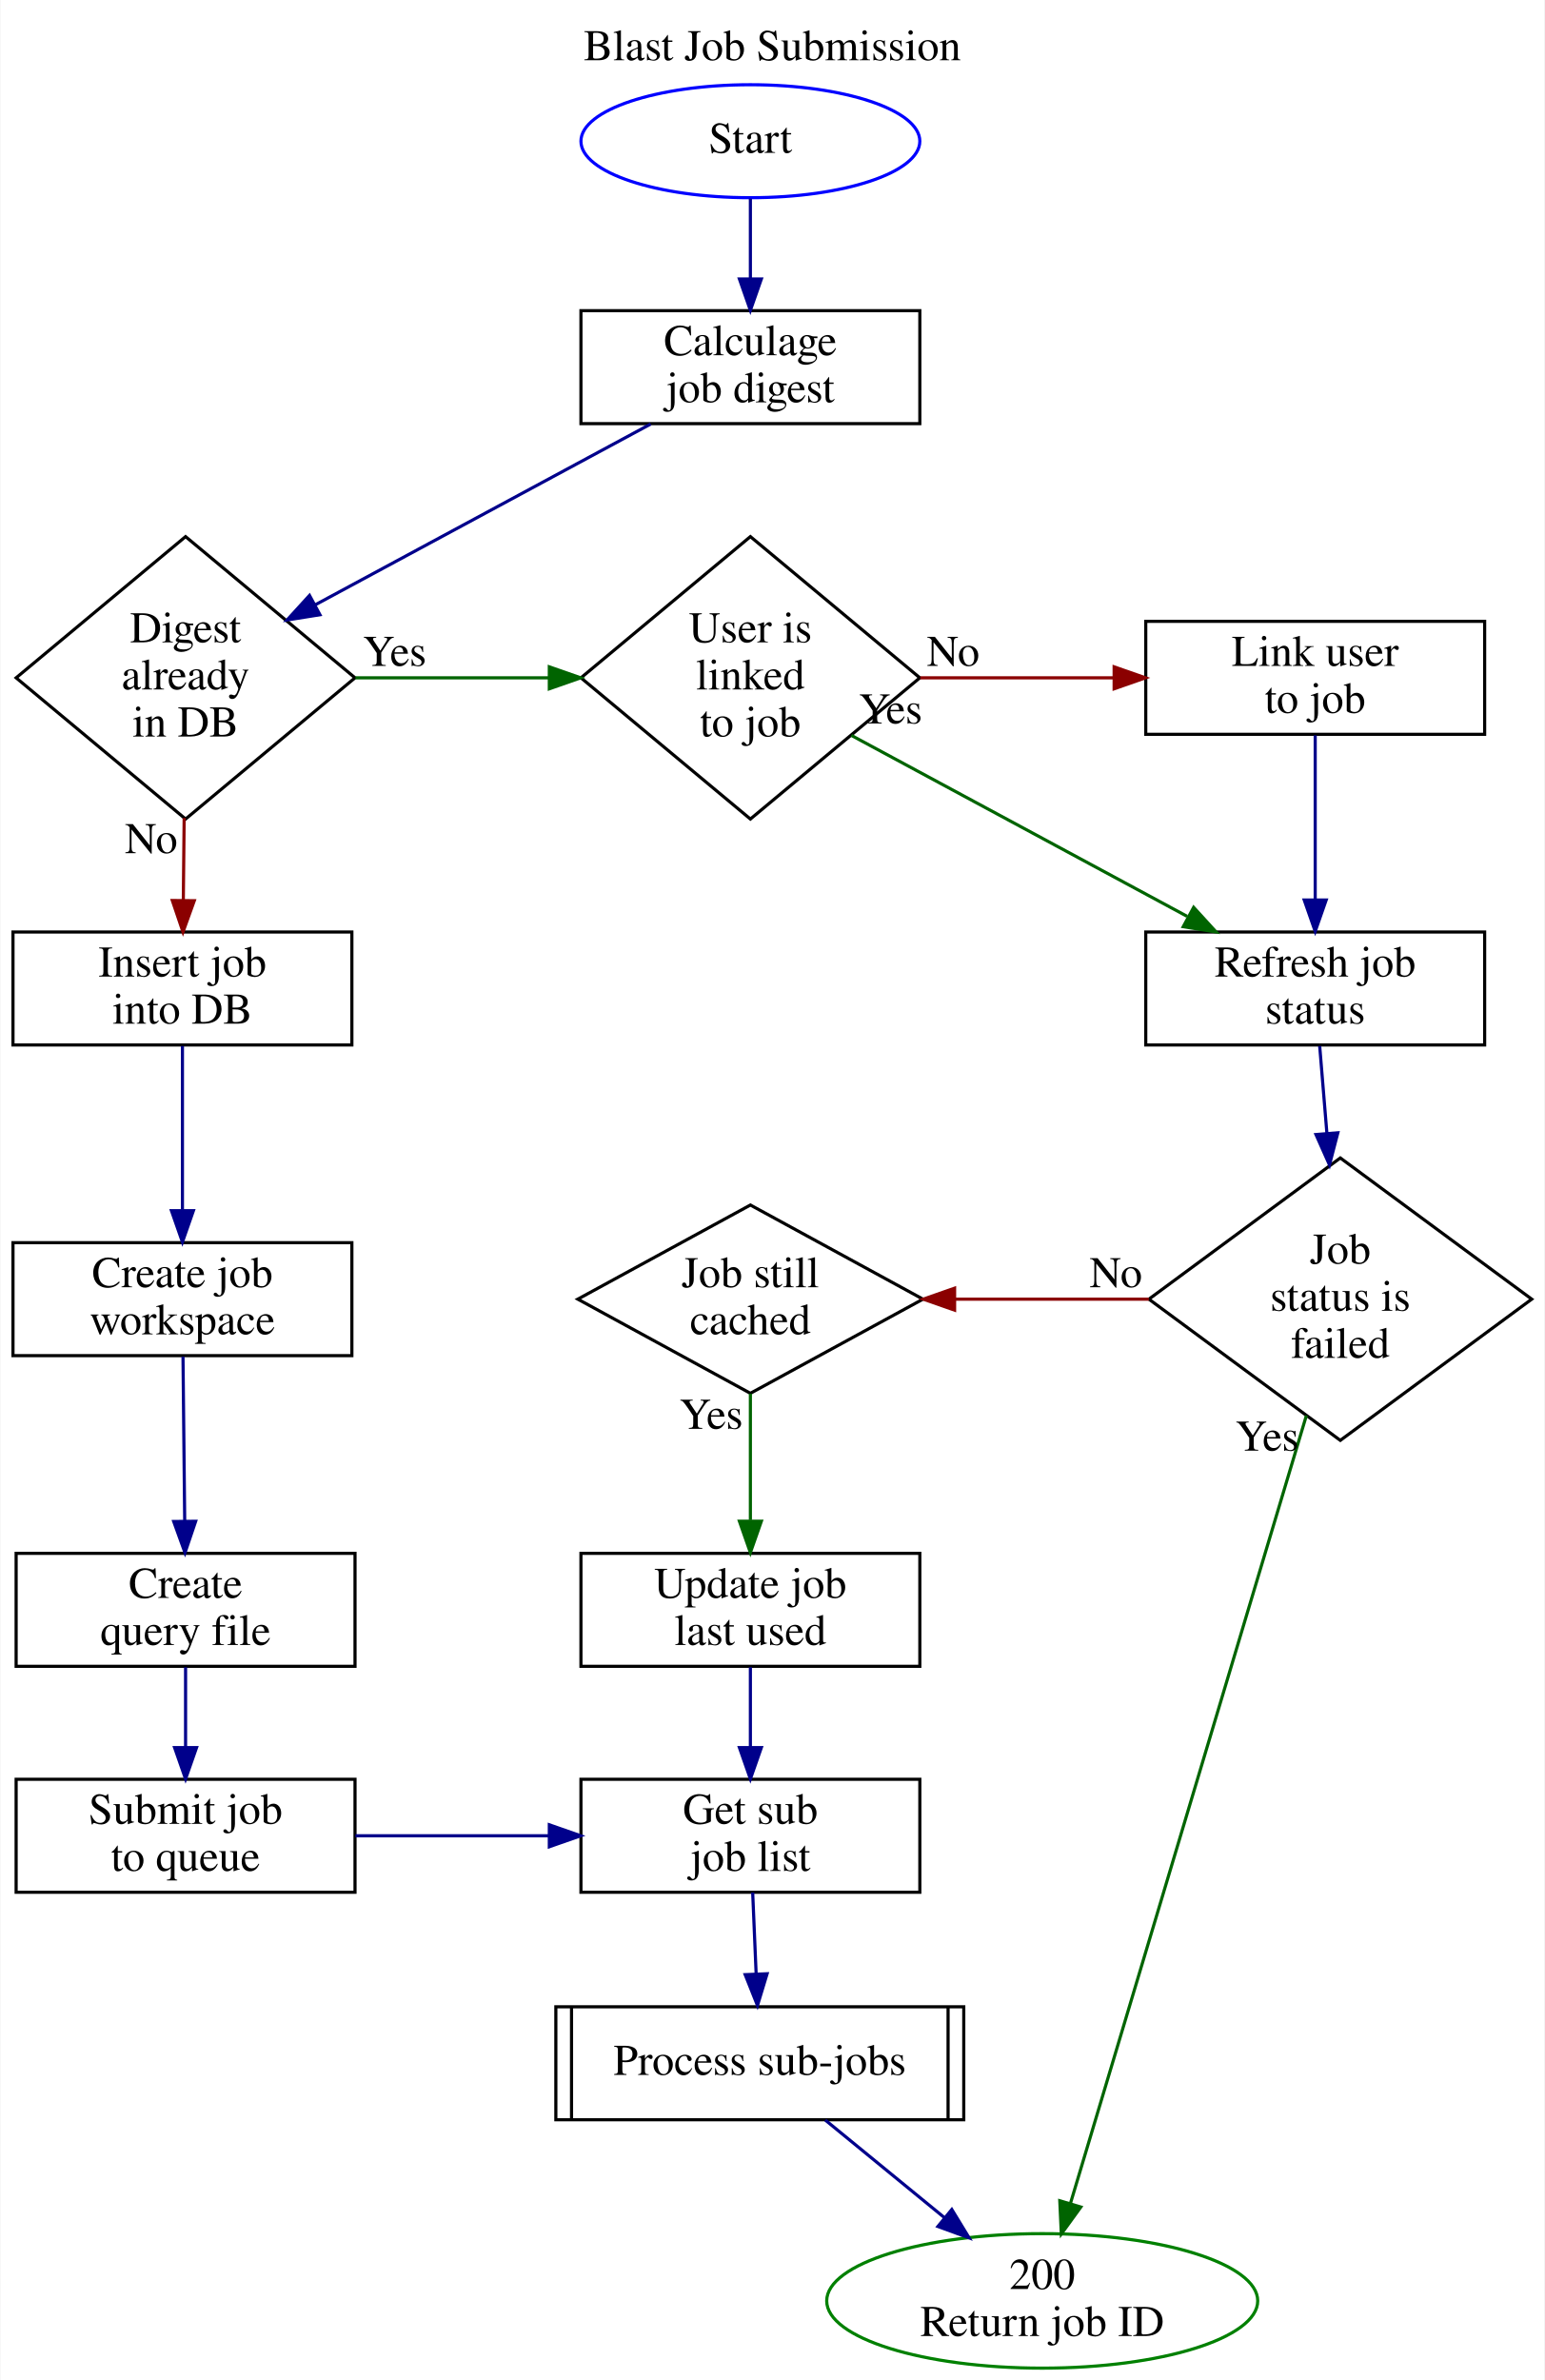
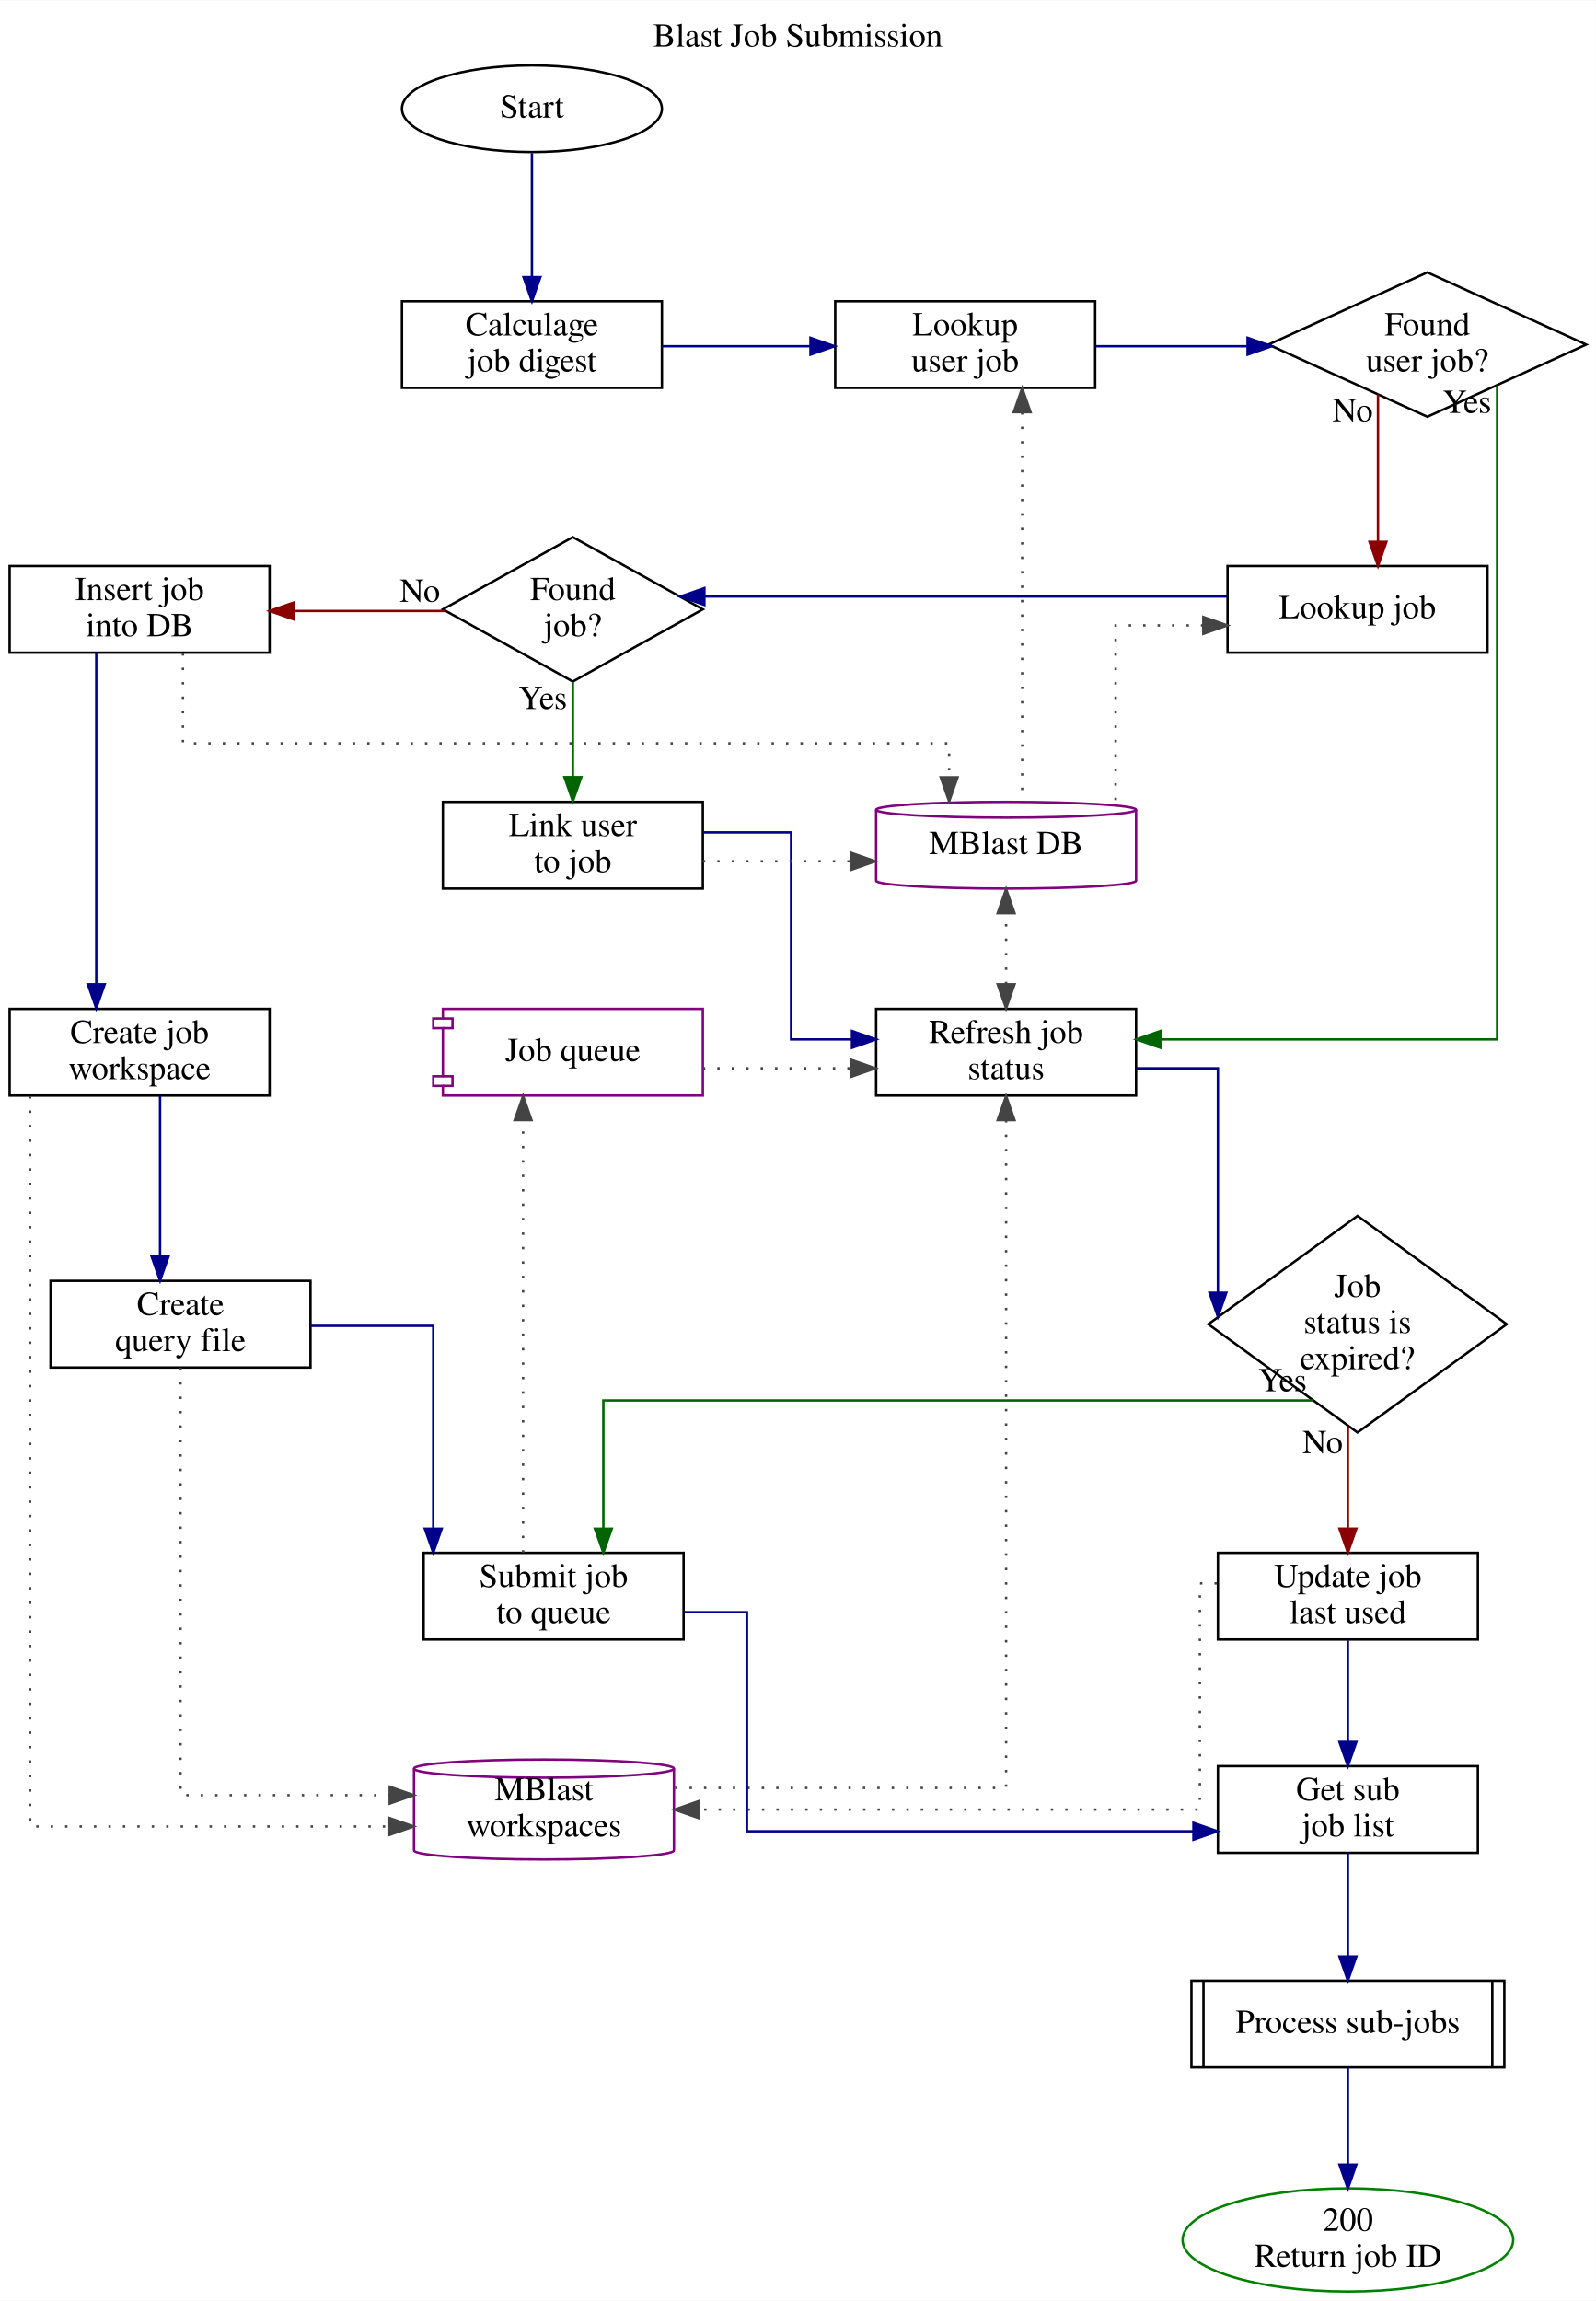
- <svg xmlns="http://www.w3.org/2000/svg" width="492pt" height="758pt" viewBox="0.00 0.00 492.00 758.43">
-   <g id="graph0" class="graph" transform="scale(1 1) rotate(0) translate(4 754.43)">
-     <polygon fill="white" stroke="transparent" points="-4,4 -4,-754.43 488,-754.43 488,4 -4,4" />
-     <text text-anchor="middle" x="242" y="-735.23" font-family="Times,serif" font-size="14.00">Blast Job Submission</text>
+ <svg xmlns="http://www.w3.org/2000/svg" width="663pt" height="956pt" viewBox="0.00 0.00 663.00 955.68">
+   <g id="graph0" class="graph" transform="scale(1 1) rotate(0) translate(4 951.68)">
+     <polygon fill="white" stroke="transparent" points="-4,4 -4,-951.68 659,-951.68 659,4 -4,4" />
+     <text text-anchor="middle" x="327.5" y="-932.48" font-family="Times,serif" font-size="14.00">Blast Job Submission</text>
    <g id="node1" class="node">
-       <ellipse fill="none" stroke="blue" cx="235" cy="-709.43" rx="54" ry="18" />
-       <text text-anchor="middle" x="235" y="-705.73" font-family="Times,serif" font-size="14.00">Start</text>
+       <ellipse fill="none" stroke="black" cx="217" cy="-906.68" rx="54" ry="18" />
+       <text text-anchor="middle" x="217" y="-902.98" font-family="Times,serif" font-size="14.00">Start</text>
    </g>
    <g id="node2" class="node">
-       <polygon fill="none" stroke="black" points="289,-655.43 181,-655.43 181,-619.43 289,-619.43 289,-655.43" />
-       <text text-anchor="middle" x="235" y="-641.23" font-family="Times,serif" font-size="14.00">Calculage</text>
-       <text text-anchor="middle" x="235" y="-626.23" font-family="Times,serif" font-size="14.00">job digest</text>
+       <polygon fill="none" stroke="black" points="271,-826.68 163,-826.68 163,-790.68 271,-790.68 271,-826.68" />
+       <text text-anchor="middle" x="217" y="-812.48" font-family="Times,serif" font-size="14.00">Calculage</text>
+       <text text-anchor="middle" x="217" y="-797.48" font-family="Times,serif" font-size="14.00">job digest</text>
    </g>
    <g id="edge1" class="edge">
-       <path fill="none" stroke="darkblue" d="M235,-691.12C235,-683.41 235,-674.14 235,-665.54" />
-       <polygon fill="darkblue" stroke="darkblue" points="238.5,-665.53 235,-655.53 231.5,-665.53 238.5,-665.53" />
+       <path fill="none" stroke="darkblue" d="M217,-888.24C217,-888.24 217,-836.7 217,-836.7" />
+       <polygon fill="darkblue" stroke="darkblue" points="220.5,-836.7 217,-826.7 213.5,-836.7 220.5,-836.7" />
    </g>
    <g id="node3" class="node">
-       <polygon fill="none" stroke="black" points="55,-583.43 1,-538.43 55,-493.43 109,-538.43 55,-583.43" />
-       <text text-anchor="middle" x="55" y="-549.73" font-family="Times,serif" font-size="14.00">Digest</text>
-       <text text-anchor="middle" x="55" y="-534.73" font-family="Times,serif" font-size="14.00">already</text>
-       <text text-anchor="middle" x="55" y="-519.73" font-family="Times,serif" font-size="14.00">in DB</text>
+       <polygon fill="none" stroke="black" points="451,-826.68 343,-826.68 343,-790.68 451,-790.68 451,-826.68" />
+       <text text-anchor="middle" x="397" y="-812.48" font-family="Times,serif" font-size="14.00">Lookup</text>
+       <text text-anchor="middle" x="397" y="-797.48" font-family="Times,serif" font-size="14.00">user job</text>
    </g>
    <g id="edge2" class="edge">
-       <path fill="none" stroke="darkblue" d="M203.23,-619.31C173.44,-603.25 128.71,-579.15 96.19,-561.62" />
-       <polygon fill="darkblue" stroke="darkblue" points="97.82,-558.53 87.36,-556.86 94.5,-564.69 97.82,-558.53" />
+       <path fill="none" stroke="darkblue" d="M271.01,-808C271.01,-808 332.72,-808 332.72,-808" />
+       <polygon fill="darkblue" stroke="darkblue" points="332.72,-811.5 342.72,-808 332.72,-804.5 332.72,-811.5" />
+     </g>
+     <g id="node4" class="node">
+       <polygon fill="none" stroke="black" points="589,-838.68 523,-808.68 589,-778.68 655,-808.68 589,-838.68" />
+       <text text-anchor="middle" x="589" y="-812.48" font-family="Times,serif" font-size="14.00">Found</text>
+       <text text-anchor="middle" x="589" y="-797.48" font-family="Times,serif" font-size="14.00">user job?</text>
+     </g>
+     <g id="edge3" class="edge">
+       <path fill="none" stroke="darkblue" d="M451.25,-808C451.25,-808 514.33,-808 514.33,-808" />
+       <polygon fill="darkblue" stroke="darkblue" points="514.33,-811.5 524.33,-808 514.33,-804.5 514.33,-811.5" />
+     </g>
+     <g id="node18" class="node">
+       <path fill="none" stroke="purple" d="M468,-615.4C468,-617.21 443.8,-618.68 414,-618.68 384.2,-618.68 360,-617.21 360,-615.4 360,-615.4 360,-585.95 360,-585.95 360,-584.14 384.2,-582.68 414,-582.68 443.8,-582.68 468,-584.14 468,-585.95 468,-585.95 468,-615.4 468,-615.4" />
+       <path fill="none" stroke="purple" d="M468,-615.4C468,-613.6 443.8,-612.13 414,-612.13 384.2,-612.13 360,-613.6 360,-615.4" />
+       <text text-anchor="middle" x="414" y="-596.98" font-family="Times,serif" font-size="14.00">MBlast DB</text>
+     </g>
+     <g id="edge4" class="edge">
+       <path fill="none" stroke="#444444" stroke-dasharray="1,5" d="M420.67,-780.58C420.67,-780.58 420.67,-618.88 420.67,-618.88" />
+       <polygon fill="#444444" stroke="#444444" points="417.17,-780.58 420.67,-790.58 424.17,-780.58 417.17,-780.58" />
+     </g>
+     <g id="node5" class="node">
+       <polygon fill="none" stroke="black" points="614,-716.68 506,-716.68 506,-680.68 614,-680.68 614,-716.68" />
+       <text text-anchor="middle" x="560" y="-694.98" font-family="Times,serif" font-size="14.00">Lookup job</text>
+     </g>
+     <g id="edge6" class="edge">
+       <path fill="none" stroke="darkred" d="M568.5,-787.99C568.5,-787.99 568.5,-726.72 568.5,-726.72" />
+       <polygon fill="darkred" stroke="darkred" points="572,-726.72 568.5,-716.72 565,-726.72 572,-726.72" />
+       <text text-anchor="middle" x="558" y="-776.79" font-family="Times,serif" font-size="14.00">No</text>
+     </g>
+     <g id="node10" class="node">
+       <polygon fill="none" stroke="black" points="468,-532.68 360,-532.68 360,-496.68 468,-496.68 468,-532.68" />
+       <text text-anchor="middle" x="414" y="-518.48" font-family="Times,serif" font-size="14.00">Refresh job</text>
+       <text text-anchor="middle" x="414" y="-503.48" font-family="Times,serif" font-size="14.00">status</text>
+     </g>
+     <g id="edge5" class="edge">
+       <path fill="none" stroke="darkgreen" d="M618,-791.48C618,-729.34 618,-520 618,-520 618,-520 478.13,-520 478.13,-520" />
+       <polygon fill="darkgreen" stroke="darkgreen" points="478.13,-516.5 468.13,-520 478.13,-523.5 478.13,-516.5" />
+       <text text-anchor="middle" x="605.5" y="-780.28" font-family="Times,serif" font-size="14.00">Yes</text>
+     </g>
+     <g id="edge8" class="edge">
+       <path fill="none" stroke="#444444" stroke-dasharray="1,5" d="M495.93,-692C495.93,-692 459.5,-692 459.5,-692 459.5,-692 459.5,-644.31 459.5,-617.85" />
+       <polygon fill="#444444" stroke="#444444" points="495.93,-695.5 505.93,-692 495.93,-688.5 495.93,-695.5" />
+     </g>
+     <g id="node6" class="node">
+       <polygon fill="none" stroke="black" points="234,-728.68 180,-698.68 234,-668.68 288,-698.68 234,-728.68" />
+       <text text-anchor="middle" x="234" y="-702.48" font-family="Times,serif" font-size="14.00">Found</text>
+       <text text-anchor="middle" x="234" y="-687.48" font-family="Times,serif" font-size="14.00">job?</text>
+     </g>
+     <g id="edge7" class="edge">
+       <path fill="none" stroke="darkblue" d="M288.65,-704C288.65,-704 505.87,-704 505.87,-704" />
+       <polygon fill="darkblue" stroke="darkblue" points="288.65,-700.5 278.65,-704 288.65,-707.5 288.65,-700.5" />
+     </g>
+     <g id="node13" class="node">
+       <polygon fill="none" stroke="black" points="288,-618.68 180,-618.68 180,-582.68 288,-582.68 288,-618.68" />
+       <text text-anchor="middle" x="234" y="-604.48" font-family="Times,serif" font-size="14.00">Link user</text>
+       <text text-anchor="middle" x="234" y="-589.48" font-family="Times,serif" font-size="14.00">to job</text>
+     </g>
+     <g id="edge9" class="edge">
+       <path fill="none" stroke="darkgreen" d="M234,-668.47C234,-668.47 234,-628.95 234,-628.95" />
+       <polygon fill="darkgreen" stroke="darkgreen" points="237.5,-628.95 234,-618.95 230.5,-628.95 237.5,-628.95" />
+       <text text-anchor="middle" x="221.5" y="-657.27" font-family="Times,serif" font-size="14.00">Yes</text>
+     </g>
+     <g id="node7" class="node">
+       <polygon fill="none" stroke="black" points="108,-532.68 0,-532.68 0,-496.68 108,-496.68 108,-532.68" />
+       <text text-anchor="middle" x="54" y="-518.48" font-family="Times,serif" font-size="14.00">Create job</text>
+       <text text-anchor="middle" x="54" y="-503.48" font-family="Times,serif" font-size="14.00">workspace</text>
+     </g>
+     <g id="node8" class="node">
+       <polygon fill="none" stroke="black" points="125,-419.68 17,-419.68 17,-383.68 125,-383.68 125,-419.68" />
+       <text text-anchor="middle" x="71" y="-405.48" font-family="Times,serif" font-size="14.00">Create</text>
+       <text text-anchor="middle" x="71" y="-390.48" font-family="Times,serif" font-size="14.00">query file</text>
+     </g>
+     <g id="edge24" class="edge">
+       <path fill="none" stroke="darkblue" d="M62.5,-496.52C62.5,-496.52 62.5,-429.79 62.5,-429.79" />
+       <polygon fill="darkblue" stroke="darkblue" points="66,-429.79 62.5,-419.79 59,-429.79 66,-429.79" />
+     </g>
+     <g id="node19" class="node">
+       <path fill="none" stroke="purple" d="M276,-217.03C276,-219.11 251.8,-220.8 222,-220.8 192.2,-220.8 168,-219.11 168,-217.03 168,-217.03 168,-183.07 168,-183.07 168,-180.99 192.2,-179.3 222,-179.3 251.8,-179.3 276,-180.99 276,-183.07 276,-183.07 276,-217.03 276,-217.03" />
+       <path fill="none" stroke="purple" d="M276,-217.03C276,-214.95 251.8,-213.26 222,-213.26 192.2,-213.26 168,-214.95 168,-217.03" />
+       <text text-anchor="middle" x="222" y="-203.85" font-family="Times,serif" font-size="14.00">MBlast</text>
+       <text text-anchor="middle" x="222" y="-188.85" font-family="Times,serif" font-size="14.00">workspaces</text>
+     </g>
+     <g id="edge25" class="edge">
+       <path fill="none" stroke="#444444" stroke-dasharray="1,5" d="M8.5,-496.46C8.5,-428.41 8.5,-193 8.5,-193 8.5,-193 157.85,-193 157.85,-193" />
+       <polygon fill="#444444" stroke="#444444" points="157.85,-196.5 167.85,-193 157.85,-189.5 157.85,-196.5" />
+     </g>
+     <g id="node14" class="node">
+       <polygon fill="none" stroke="black" points="280,-306.68 172,-306.68 172,-270.68 280,-270.68 280,-306.68" />
+       <text text-anchor="middle" x="226" y="-292.48" font-family="Times,serif" font-size="14.00">Submit job</text>
+       <text text-anchor="middle" x="226" y="-277.48" font-family="Times,serif" font-size="14.00">to queue</text>
+     </g>
+     <g id="edge26" class="edge">
+       <path fill="none" stroke="darkblue" d="M125.04,-401C150.77,-401 176,-401 176,-401 176,-401 176,-316.72 176,-316.72" />
+       <polygon fill="darkblue" stroke="darkblue" points="179.5,-316.72 176,-306.72 172.5,-316.72 179.5,-316.72" />
+     </g>
+     <g id="edge27" class="edge">
+       <path fill="none" stroke="#444444" stroke-dasharray="1,5" d="M71,-383.62C71,-335.18 71,-206 71,-206 71,-206 157.91,-206 157.91,-206" />
+       <polygon fill="#444444" stroke="#444444" points="157.91,-209.5 167.91,-206 157.91,-202.5 157.91,-209.5" />
+     </g>
+     <g id="node9" class="node">
+       <polygon fill="none" stroke="black" points="108,-716.68 0,-716.68 0,-680.68 108,-680.68 108,-716.68" />
+       <text text-anchor="middle" x="54" y="-702.48" font-family="Times,serif" font-size="14.00">Insert job</text>
+       <text text-anchor="middle" x="54" y="-687.48" font-family="Times,serif" font-size="14.00">into DB</text>
+     </g>
+     <g id="edge10" class="edge">
+       <path fill="none" stroke="darkred" d="M118.01,-698C118.01,-698 180.96,-698 180.96,-698" />
+       <polygon fill="darkred" stroke="darkred" points="118.01,-694.5 108.01,-698 118.01,-701.5 118.01,-694.5" />
+       <text text-anchor="middle" x="170.46" y="-701.8" font-family="Times,serif" font-size="14.00">No</text>
+     </g>
+     <g id="edge11" class="edge">
+       <path fill="none" stroke="darkblue" d="M36,-680.36C36,-680.36 36,-542.92 36,-542.92" />
+       <polygon fill="darkblue" stroke="darkblue" points="39.5,-542.92 36,-532.92 32.5,-542.92 39.5,-542.92" />
+     </g>
+     <g id="edge12" class="edge">
+       <path fill="none" stroke="#444444" stroke-dasharray="1,5" d="M72,-680.45C72,-664.21 72,-643 72,-643 72,-643 390.33,-643 390.33,-643 390.33,-643 390.33,-628.87 390.33,-628.87" />
+       <polygon fill="#444444" stroke="#444444" points="393.83,-628.87 390.33,-618.87 386.83,-628.87 393.83,-628.87" />
+     </g>
+     <g id="node11" class="node">
+       <polygon fill="none" stroke="black" points="560,-446.68 498,-401.68 560,-356.68 622,-401.68 560,-446.68" />
+       <text text-anchor="middle" x="560" y="-412.98" font-family="Times,serif" font-size="14.00">Job</text>
+       <text text-anchor="middle" x="560" y="-397.98" font-family="Times,serif" font-size="14.00">status is</text>
+       <text text-anchor="middle" x="560" y="-382.98" font-family="Times,serif" font-size="14.00">expired?</text>
+     </g>
+     <g id="edge16" class="edge">
+       <path fill="none" stroke="darkblue" d="M468.23,-508C486.34,-508 502,-508 502,-508 502,-508 502,-414.74 502,-414.74" />
+       <polygon fill="darkblue" stroke="darkblue" points="505.5,-414.74 502,-404.74 498.5,-414.74 505.5,-414.74" />
+     </g>
+     <g id="edge17" class="edge">
+       <path fill="none" stroke="#444444" stroke-dasharray="1,5" d="M414,-542.91C414,-542.91 414,-572.46 414,-572.46" />
+       <polygon fill="#444444" stroke="#444444" points="410.5,-572.46 414,-582.46 417.5,-572.46 410.5,-572.46" />
+       <polygon fill="#444444" stroke="#444444" points="417.5,-542.91 414,-532.91 410.5,-542.91 417.5,-542.91" />
+     </g>
+     <g id="edge19" class="edge">
+       <path fill="none" stroke="#444444" stroke-dasharray="1,5" d="M414,-486.47C414,-486.47 414,-209 414,-209 414,-209 333.03,-209 276.25,-209" />
+       <polygon fill="#444444" stroke="#444444" points="410.5,-486.47 414,-496.47 417.5,-486.47 410.5,-486.47" />
    </g>
    <g id="node12" class="node">
-       <polygon fill="none" stroke="black" points="469,-556.43 361,-556.43 361,-520.43 469,-520.43 469,-556.43" />
-       <text text-anchor="middle" x="415" y="-542.23" font-family="Times,serif" font-size="14.00">Link user</text>
-       <text text-anchor="middle" x="415" y="-527.23" font-family="Times,serif" font-size="14.00">to job</text>
-     </g>
-     <g id="node4" class="node">
-       <polygon fill="none" stroke="black" points="235,-583.43 181,-538.43 235,-493.43 289,-538.43 235,-583.43" />
-       <text text-anchor="middle" x="235" y="-549.73" font-family="Times,serif" font-size="14.00">User is</text>
-       <text text-anchor="middle" x="235" y="-534.73" font-family="Times,serif" font-size="14.00">linked</text>
-       <text text-anchor="middle" x="235" y="-519.73" font-family="Times,serif" font-size="14.00">to job</text>
-     </g>
-     <g id="edge3" class="edge">
-       <path fill="none" stroke="darkgreen" d="M109.14,-538.43C129.7,-538.43 150.26,-538.43 170.83,-538.43" />
-       <polygon fill="darkgreen" stroke="darkgreen" points="170.92,-541.93 180.92,-538.43 170.92,-534.93 170.92,-541.93" />
-       <text text-anchor="middle" x="121.64" y="-542.23" font-family="Times,serif" font-size="14.00">Yes</text>
-     </g>
-     <g id="node7" class="node">
-       <polygon fill="none" stroke="black" points="108,-457.43 0,-457.43 0,-421.43 108,-421.43 108,-457.43" />
-       <text text-anchor="middle" x="54" y="-443.23" font-family="Times,serif" font-size="14.00">Insert job</text>
-       <text text-anchor="middle" x="54" y="-428.23" font-family="Times,serif" font-size="14.00">into DB</text>
-     </g>
-     <g id="edge4" class="edge">
-       <path fill="none" stroke="darkred" d="M54.55,-493.75C54.46,-484.8 54.36,-475.63 54.28,-467.47" />
-       <polygon fill="darkred" stroke="darkred" points="57.78,-467.4 54.18,-457.43 50.78,-467.47 57.78,-467.4" />
-       <text text-anchor="middle" x="44.05" y="-482.55" font-family="Times,serif" font-size="14.00">No</text>
-     </g>
-     <g id="node8" class="node">
-       <polygon fill="none" stroke="black" points="469,-457.43 361,-457.43 361,-421.43 469,-421.43 469,-457.43" />
-       <text text-anchor="middle" x="415" y="-443.23" font-family="Times,serif" font-size="14.00">Refresh job</text>
-       <text text-anchor="middle" x="415" y="-428.23" font-family="Times,serif" font-size="14.00">status</text>
-     </g>
-     <g id="edge8" class="edge">
-       <path fill="none" stroke="darkgreen" d="M267.18,-520.08C297.09,-503.97 341.78,-479.88 374.19,-462.42" />
-       <polygon fill="darkgreen" stroke="darkgreen" points="376.26,-465.28 383.4,-457.46 372.94,-459.12 376.26,-465.28" />
-       <text text-anchor="middle" x="279.68" y="-523.88" font-family="Times,serif" font-size="14.00">Yes</text>
-     </g>
-     <g id="node10" class="node">
-       <polygon fill="none" stroke="black" points="235,-370.43 180,-340.43 235,-310.43 290,-340.43 235,-370.43" />
-       <text text-anchor="middle" x="235" y="-344.23" font-family="Times,serif" font-size="14.00">Job still</text>
-       <text text-anchor="middle" x="235" y="-329.23" font-family="Times,serif" font-size="14.00">cached</text>
-     </g>
-     <g id="edge9" class="edge">
-       <path fill="none" stroke="darkred" d="M289.14,-538.43C309.7,-538.43 330.26,-538.43 350.83,-538.43" />
-       <polygon fill="darkred" stroke="darkred" points="350.92,-541.93 360.92,-538.43 350.92,-534.93 350.92,-541.93" />
-       <text text-anchor="middle" x="299.64" y="-542.23" font-family="Times,serif" font-size="14.00">No</text>
-     </g>
-     <g id="node5" class="node">
-       <polygon fill="none" stroke="black" points="108,-358.43 0,-358.43 0,-322.43 108,-322.43 108,-358.43" />
-       <text text-anchor="middle" x="54" y="-344.23" font-family="Times,serif" font-size="14.00">Create job</text>
-       <text text-anchor="middle" x="54" y="-329.23" font-family="Times,serif" font-size="14.00">workspace</text>
-     </g>
-     <g id="node6" class="node">
-       <polygon fill="none" stroke="black" points="109,-259.43 1,-259.43 1,-223.43 109,-223.43 109,-259.43" />
-       <text text-anchor="middle" x="55" y="-245.23" font-family="Times,serif" font-size="14.00">Create</text>
-       <text text-anchor="middle" x="55" y="-230.23" font-family="Times,serif" font-size="14.00">query file</text>
+       <polygon fill="none" stroke="black" points="610,-306.68 502,-306.68 502,-270.68 610,-270.68 610,-306.68" />
+       <text text-anchor="middle" x="556" y="-292.48" font-family="Times,serif" font-size="14.00">Update job</text>
+       <text text-anchor="middle" x="556" y="-277.48" font-family="Times,serif" font-size="14.00">last used</text>
+     </g>
+     <g id="edge20" class="edge">
+       <path fill="none" stroke="darkred" d="M556,-359.28C556,-359.28 556,-316.74 556,-316.74" />
+       <polygon fill="darkred" stroke="darkred" points="559.5,-316.74 556,-306.74 552.5,-316.74 559.5,-316.74" />
+       <text text-anchor="middle" x="545.5" y="-348.08" font-family="Times,serif" font-size="14.00">No</text>
+     </g>
+     <g id="node15" class="node">
+       <polygon fill="none" stroke="black" points="610,-218.05 502,-218.05 502,-182.05 610,-182.05 610,-218.05" />
+       <text text-anchor="middle" x="556" y="-203.85" font-family="Times,serif" font-size="14.00">Get sub</text>
+       <text text-anchor="middle" x="556" y="-188.85" font-family="Times,serif" font-size="14.00">job list</text>
+     </g>
+     <g id="edge22" class="edge">
+       <path fill="none" stroke="darkblue" d="M556,-270.31C556,-270.31 556,-228.09 556,-228.09" />
+       <polygon fill="darkblue" stroke="darkblue" points="559.5,-228.09 556,-218.09 552.5,-228.09 559.5,-228.09" />
+     </g>
+     <g id="edge23" class="edge">
+       <path fill="none" stroke="#444444" stroke-dasharray="1,5" d="M501.55,-294C497.24,-294 494.5,-294 494.5,-294 494.5,-294 494.5,-200 494.5,-200 494.5,-200 286.16,-200 286.16,-200" />
+       <polygon fill="#444444" stroke="#444444" points="286.16,-196.5 276.16,-200 286.16,-203.5 286.16,-196.5" />
+     </g>
+     <g id="edge13" class="edge">
+       <path fill="none" stroke="darkblue" d="M288.05,-606C307.47,-606 324.67,-606 324.67,-606 324.67,-606 324.67,-520 324.67,-520 324.67,-520 349.97,-520 349.97,-520" />
+       <polygon fill="darkblue" stroke="darkblue" points="349.97,-523.5 359.97,-520 349.97,-516.5 349.97,-523.5" />
    </g>
    <g id="edge14" class="edge">
-       <path fill="none" stroke="darkblue" d="M54.18,-322.08C54.33,-307.6 54.54,-286.69 54.72,-269.93" />
-       <polygon fill="darkblue" stroke="darkblue" points="58.22,-269.65 54.82,-259.62 51.22,-269.58 58.22,-269.65" />
-     </g>
-     <g id="node13" class="node">
-       <polygon fill="none" stroke="black" points="109,-187.43 1,-187.43 1,-151.43 109,-151.43 109,-187.43" />
-       <text text-anchor="middle" x="55" y="-173.23" font-family="Times,serif" font-size="14.00">Submit job</text>
-       <text text-anchor="middle" x="55" y="-158.23" font-family="Times,serif" font-size="14.00">to queue</text>
+       <path fill="none" stroke="#444444" stroke-dasharray="1,5" d="M288.01,-594C288.01,-594 349.72,-594 349.72,-594" />
+       <polygon fill="#444444" stroke="#444444" points="349.72,-597.5 359.72,-594 349.72,-590.5 349.72,-597.5" />
+     </g>
+     <g id="edge21" class="edge">
+       <path fill="none" stroke="darkgreen" d="M246.67,-316.72C246.67,-316.72 246.67,-370 246.67,-370 246.67,-370 473.88,-370 541.34,-370" />
+       <polygon fill="darkgreen" stroke="darkgreen" points="250.17,-316.72 246.67,-306.72 243.17,-316.72 250.17,-316.72" />
+       <text text-anchor="middle" x="528.84" y="-373.8" font-family="Times,serif" font-size="14.00">Yes</text>
+     </g>
+     <g id="edge28" class="edge">
+       <path fill="none" stroke="darkblue" d="M280.03,-282C294.56,-282 306.33,-282 306.33,-282 306.33,-282 306.33,-191 306.33,-191 306.33,-191 491.83,-191 491.83,-191" />
+       <polygon fill="darkblue" stroke="darkblue" points="491.83,-194.5 501.83,-191 491.83,-187.5 491.83,-194.5" />
+     </g>
+     <g id="node20" class="node">
+       <polygon fill="none" stroke="purple" points="288,-532.68 180,-532.68 180,-528.68 176,-528.68 176,-524.68 180,-524.68 180,-504.68 176,-504.68 176,-500.68 180,-500.68 180,-496.68 288,-496.68 288,-532.68" />
+       <polyline fill="none" stroke="purple" points="180,-528.68 184,-528.68 184,-524.68 180,-524.68 " />
+       <polyline fill="none" stroke="purple" points="180,-504.68 184,-504.68 184,-500.68 180,-500.68 " />
+       <text text-anchor="middle" x="234" y="-510.98" font-family="Times,serif" font-size="14.00">Job queue</text>
+     </g>
+     <g id="edge29" class="edge">
+       <path fill="none" stroke="#444444" stroke-dasharray="1,5" d="M213.33,-306.79C213.33,-306.79 213.33,-486.48 213.33,-486.48" />
+       <polygon fill="#444444" stroke="#444444" points="209.83,-486.48 213.33,-496.48 216.83,-486.48 209.83,-486.48" />
+     </g>
+     <g id="node16" class="node">
+       <polygon fill="none" stroke="black" points="491,-92.93 491,-128.93 621,-128.93 621,-92.93 491,-92.93" />
+       <text text-anchor="middle" x="493.5" y="-107.23" font-family="Times,serif" font-size="14.00"> </text>
+       <polyline fill="none" stroke="black" points="496,-92.93 496,-128.93 " />
+       <text text-anchor="middle" x="556" y="-107.23" font-family="Times,serif" font-size="14.00">Process sub-jobs</text>
+       <polyline fill="none" stroke="black" points="616,-92.93 616,-128.93 " />
+       <text text-anchor="middle" x="618.5" y="-107.23" font-family="Times,serif" font-size="14.00"> </text>
    </g>
    <g id="edge15" class="edge">
-       <path fill="none" stroke="darkblue" d="M55,-223.12C55,-215.41 55,-206.14 55,-197.54" />
-       <polygon fill="darkblue" stroke="darkblue" points="58.5,-197.53 55,-187.53 51.5,-197.53 58.5,-197.53" />
-     </g>
-     <g id="edge5" class="edge">
-       <path fill="none" stroke="darkblue" d="M54,-421.08C54,-406.6 54,-385.69 54,-368.93" />
-       <polygon fill="darkblue" stroke="darkblue" points="57.5,-368.62 54,-358.62 50.5,-368.62 57.5,-368.62" />
-     </g>
-     <g id="node9" class="node">
-       <polygon fill="none" stroke="black" points="423,-385.43 362,-340.43 423,-295.43 484,-340.43 423,-385.43" />
-       <text text-anchor="middle" x="423" y="-351.73" font-family="Times,serif" font-size="14.00">Job</text>
-       <text text-anchor="middle" x="423" y="-336.73" font-family="Times,serif" font-size="14.00">status is</text>
-       <text text-anchor="middle" x="423" y="-321.73" font-family="Times,serif" font-size="14.00">failed</text>
-     </g>
-     <g id="edge10" class="edge">
-       <path fill="none" stroke="darkblue" d="M416.43,-421.08C417.08,-413.16 417.9,-403.3 418.73,-393.25" />
-       <polygon fill="darkblue" stroke="darkblue" points="422.22,-393.46 419.55,-383.21 415.24,-392.89 422.22,-393.46" />
-     </g>
-     <g id="node16" class="node">
-       <ellipse fill="none" stroke="green" cx="328" cy="-21.21" rx="68.68" ry="21.43" />
-       <text text-anchor="middle" x="328" y="-25.01" font-family="Times,serif" font-size="14.00">200</text>
-       <text text-anchor="middle" x="328" y="-10.01" font-family="Times,serif" font-size="14.00">Return job ID</text>
-     </g>
-     <g id="edge17" class="edge">
-       <path fill="none" stroke="darkgreen" d="M412.19,-303.35C393.29,-240.23 354.57,-110.94 337.01,-52.31" />
-       <polygon fill="darkgreen" stroke="darkgreen" points="340.31,-51.12 334.09,-42.54 333.6,-53.12 340.31,-51.12" />
-       <text text-anchor="middle" x="399.69" y="-292.15" font-family="Times,serif" font-size="14.00">Yes</text>
-     </g>
-     <g id="edge11" class="edge">
-       <path fill="none" stroke="darkred" d="M300.19,-340.43C320.79,-340.43 341.39,-340.43 361.99,-340.43" />
-       <polygon fill="darkred" stroke="darkred" points="300.08,-336.93 290.08,-340.43 300.08,-343.93 300.08,-336.93" />
-       <text text-anchor="middle" x="351.49" y="-344.23" font-family="Times,serif" font-size="14.00">No</text>
-     </g>
-     <g id="node11" class="node">
-       <polygon fill="none" stroke="black" points="289,-259.43 181,-259.43 181,-223.43 289,-223.43 289,-259.43" />
-       <text text-anchor="middle" x="235" y="-245.23" font-family="Times,serif" font-size="14.00">Update job</text>
-       <text text-anchor="middle" x="235" y="-230.23" font-family="Times,serif" font-size="14.00">last used</text>
-     </g>
-     <g id="edge12" class="edge">
-       <path fill="none" stroke="darkgreen" d="M235,-310.32C235,-297.55 235,-282.62 235,-270.02" />
-       <polygon fill="darkgreen" stroke="darkgreen" points="238.5,-269.66 235,-259.66 231.5,-269.66 238.5,-269.66" />
-       <text text-anchor="middle" x="222.5" y="-299.12" font-family="Times,serif" font-size="14.00">Yes</text>
-     </g>
-     <g id="node14" class="node">
-       <polygon fill="none" stroke="black" points="289,-187.43 181,-187.43 181,-151.43 289,-151.43 289,-187.43" />
-       <text text-anchor="middle" x="235" y="-173.23" font-family="Times,serif" font-size="14.00">Get sub</text>
-       <text text-anchor="middle" x="235" y="-158.23" font-family="Times,serif" font-size="14.00">job list</text>
-     </g>
-     <g id="edge13" class="edge">
-       <path fill="none" stroke="darkblue" d="M235,-223.12C235,-215.41 235,-206.14 235,-197.54" />
-       <polygon fill="darkblue" stroke="darkblue" points="238.5,-197.53 235,-187.53 231.5,-197.53 238.5,-197.53" />
-     </g>
-     <g id="edge6" class="edge">
-       <path fill="none" stroke="darkblue" d="M415,-520.08C415,-505.6 415,-484.69 415,-467.93" />
-       <polygon fill="darkblue" stroke="darkblue" points="418.5,-467.62 415,-457.62 411.5,-467.62 418.5,-467.62" />
-     </g>
-     <g id="edge16" class="edge">
-       <path fill="none" stroke="darkblue" d="M109.14,-169.43C129.7,-169.43 150.26,-169.43 170.83,-169.43" />
-       <polygon fill="darkblue" stroke="darkblue" points="170.92,-172.93 180.92,-169.43 170.92,-165.93 170.92,-172.93" />
-     </g>
-     <g id="node15" class="node">
-       <polygon fill="none" stroke="black" points="173,-78.93 173,-114.93 303,-114.93 303,-78.93 173,-78.93" />
-       <text text-anchor="middle" x="175.5" y="-93.23" font-family="Times,serif" font-size="14.00"> </text>
-       <polyline fill="none" stroke="black" points="178,-78.93 178,-114.93 " />
-       <text text-anchor="middle" x="238" y="-93.23" font-family="Times,serif" font-size="14.00">Process sub-jobs</text>
-       <polyline fill="none" stroke="black" points="298,-78.93 298,-114.93 " />
-       <text text-anchor="middle" x="300.5" y="-93.23" font-family="Times,serif" font-size="14.00"> </text>
-     </g>
-     <g id="edge7" class="edge">
-       <path fill="none" stroke="darkblue" d="M235.73,-151.36C236.06,-143.6 236.46,-134.21 236.83,-125.49" />
-       <polygon fill="darkblue" stroke="darkblue" points="240.33,-125.46 237.26,-115.33 233.34,-125.17 240.33,-125.46" />
+       <path fill="none" stroke="darkblue" d="M556,-182.02C556,-182.02 556,-138.94 556,-138.94" />
+       <polygon fill="darkblue" stroke="darkblue" points="559.5,-138.94 556,-128.94 552.5,-138.94 559.5,-138.94" />
+     </g>
+     <g id="node17" class="node">
+       <ellipse fill="none" stroke="green" cx="556" cy="-21.21" rx="68.68" ry="21.43" />
+       <text text-anchor="middle" x="556" y="-25.01" font-family="Times,serif" font-size="14.00">200</text>
+       <text text-anchor="middle" x="556" y="-10.01" font-family="Times,serif" font-size="14.00">Return job ID</text>
+     </g>
+     <g id="edge30" class="edge">
+       <path fill="none" stroke="darkblue" d="M556,-92.77C556,-92.77 556,-52.5 556,-52.5" />
+       <polygon fill="darkblue" stroke="darkblue" points="559.5,-52.5 556,-42.5 552.5,-52.5 559.5,-52.5" />
    </g>
    <g id="edge18" class="edge">
-       <path fill="none" stroke="darkblue" d="M258.87,-78.83C270.12,-69.62 284.22,-58.07 296.75,-47.81" />
-       <polygon fill="darkblue" stroke="darkblue" points="299.19,-50.34 304.71,-41.29 294.75,-44.92 299.19,-50.34" />
+       <path fill="none" stroke="#444444" stroke-dasharray="1,5" d="M288.01,-508C288.01,-508 349.72,-508 349.72,-508" />
+       <polygon fill="#444444" stroke="#444444" points="349.72,-511.5 359.72,-508 349.72,-504.5 349.72,-511.5" />
    </g>
  </g>
</svg>
